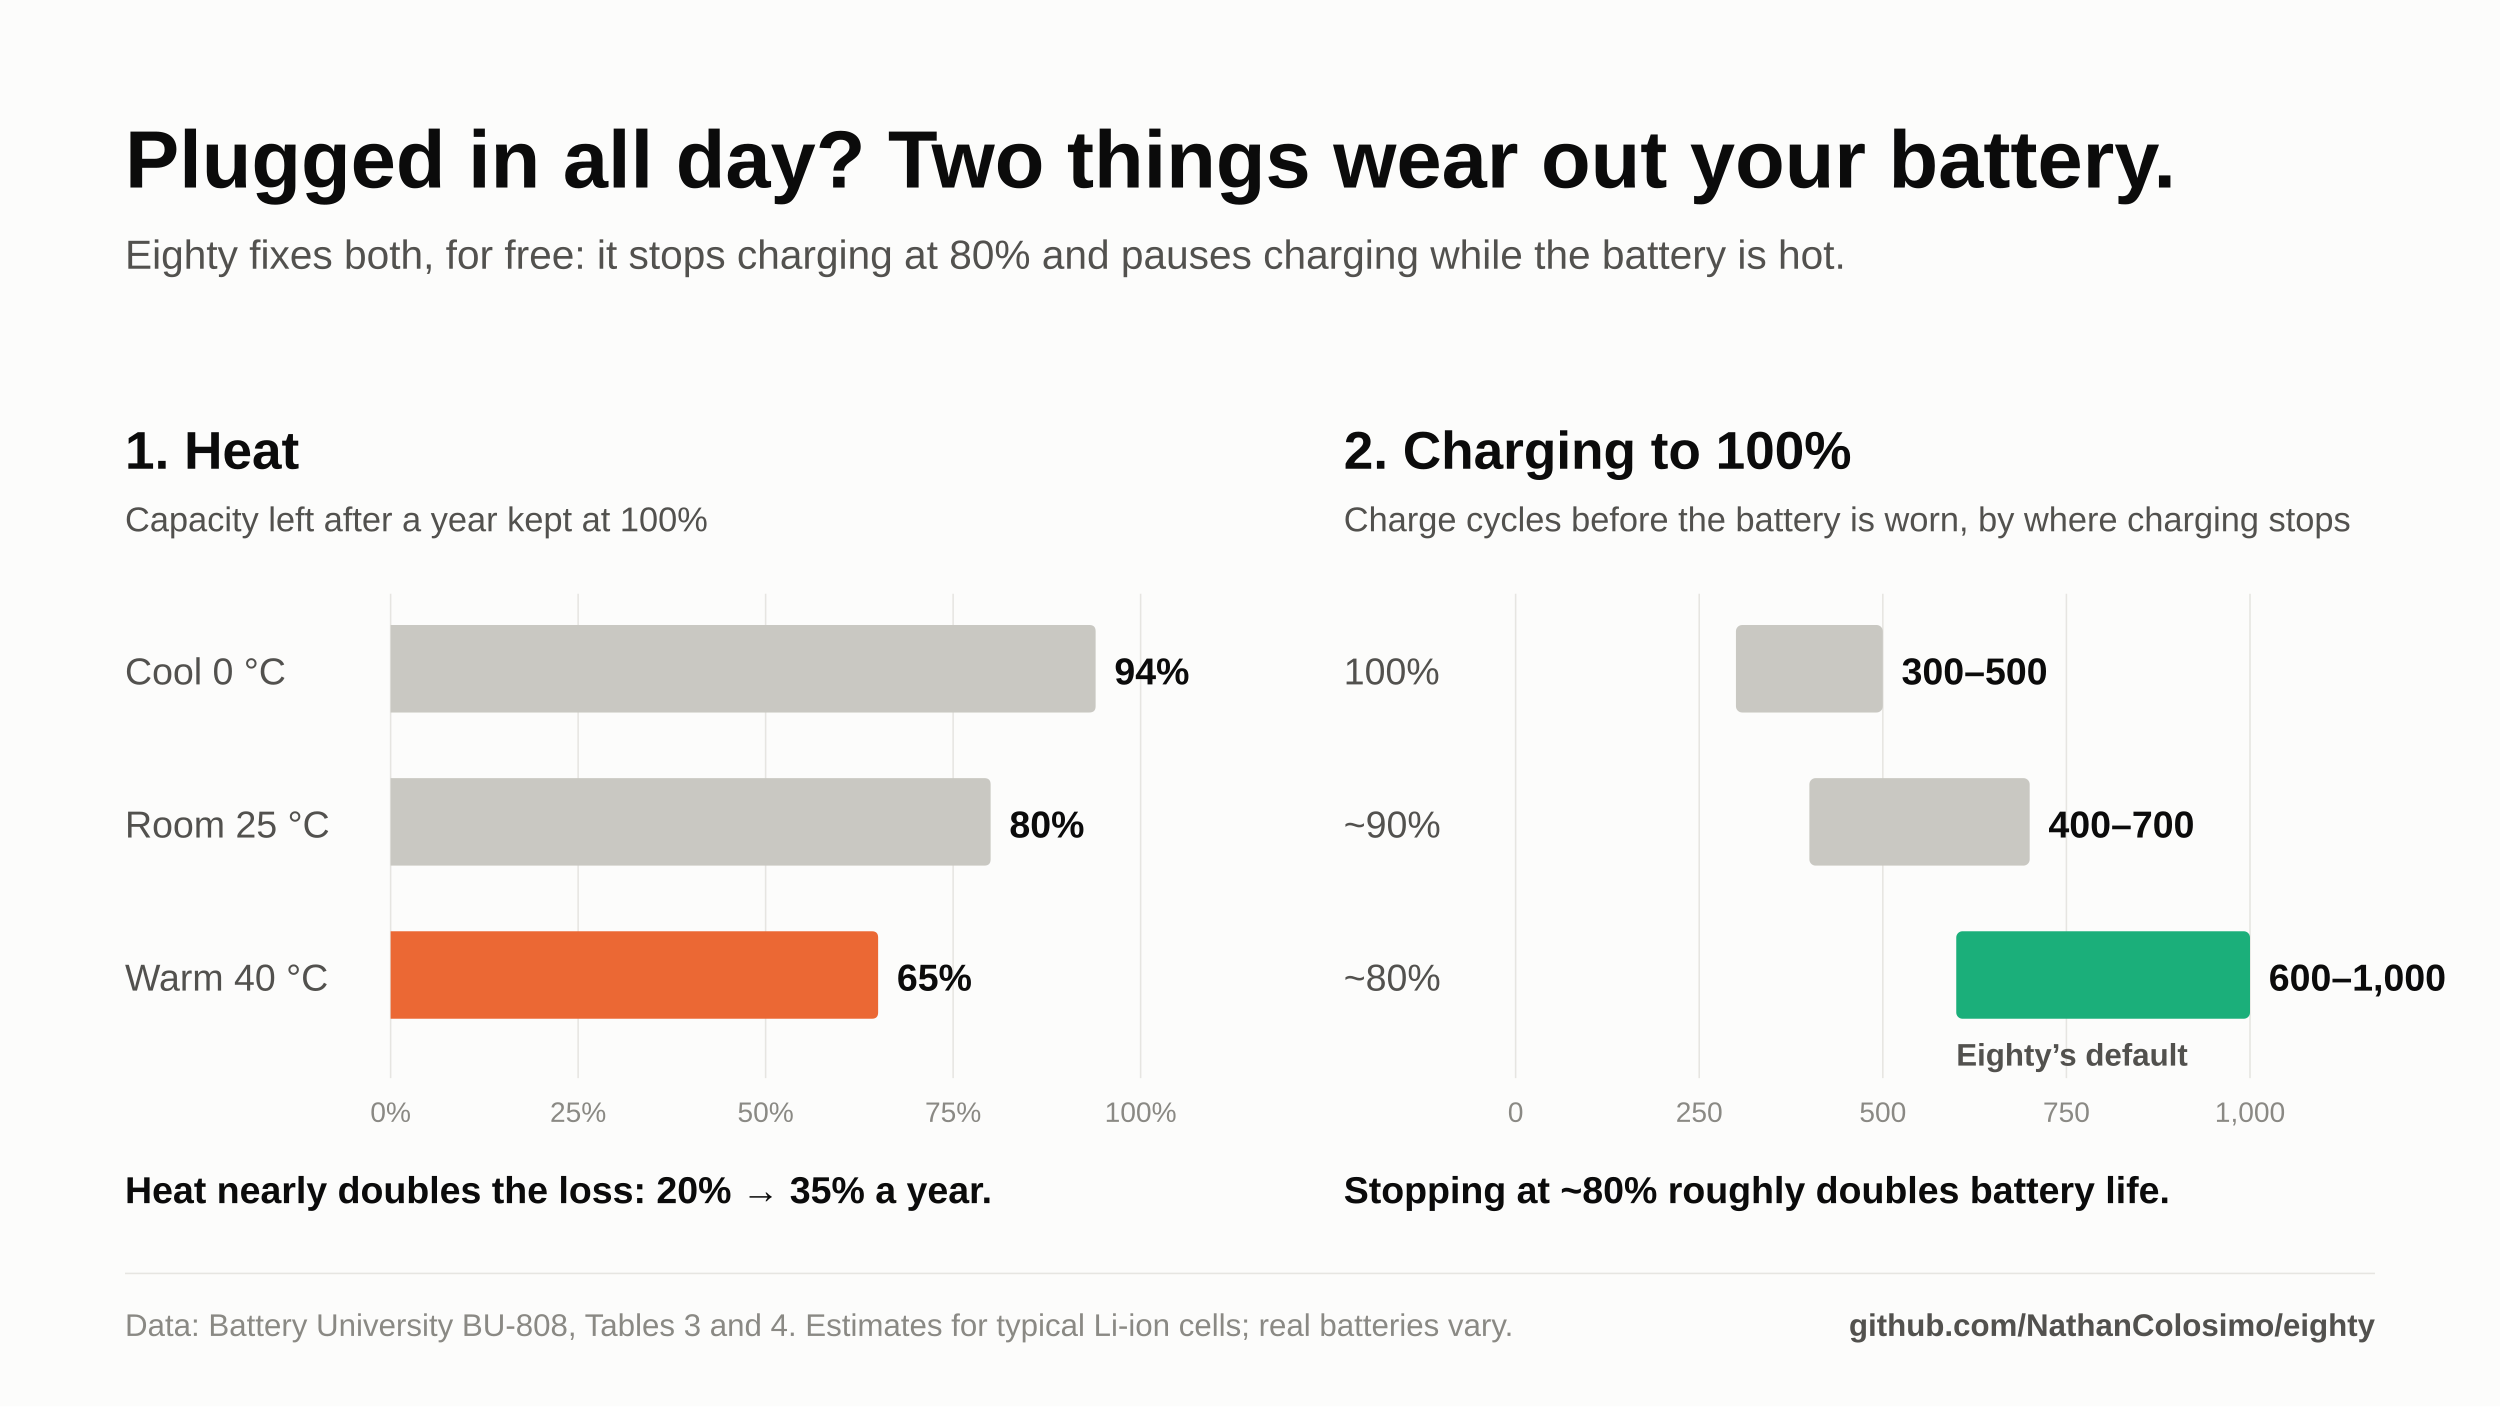
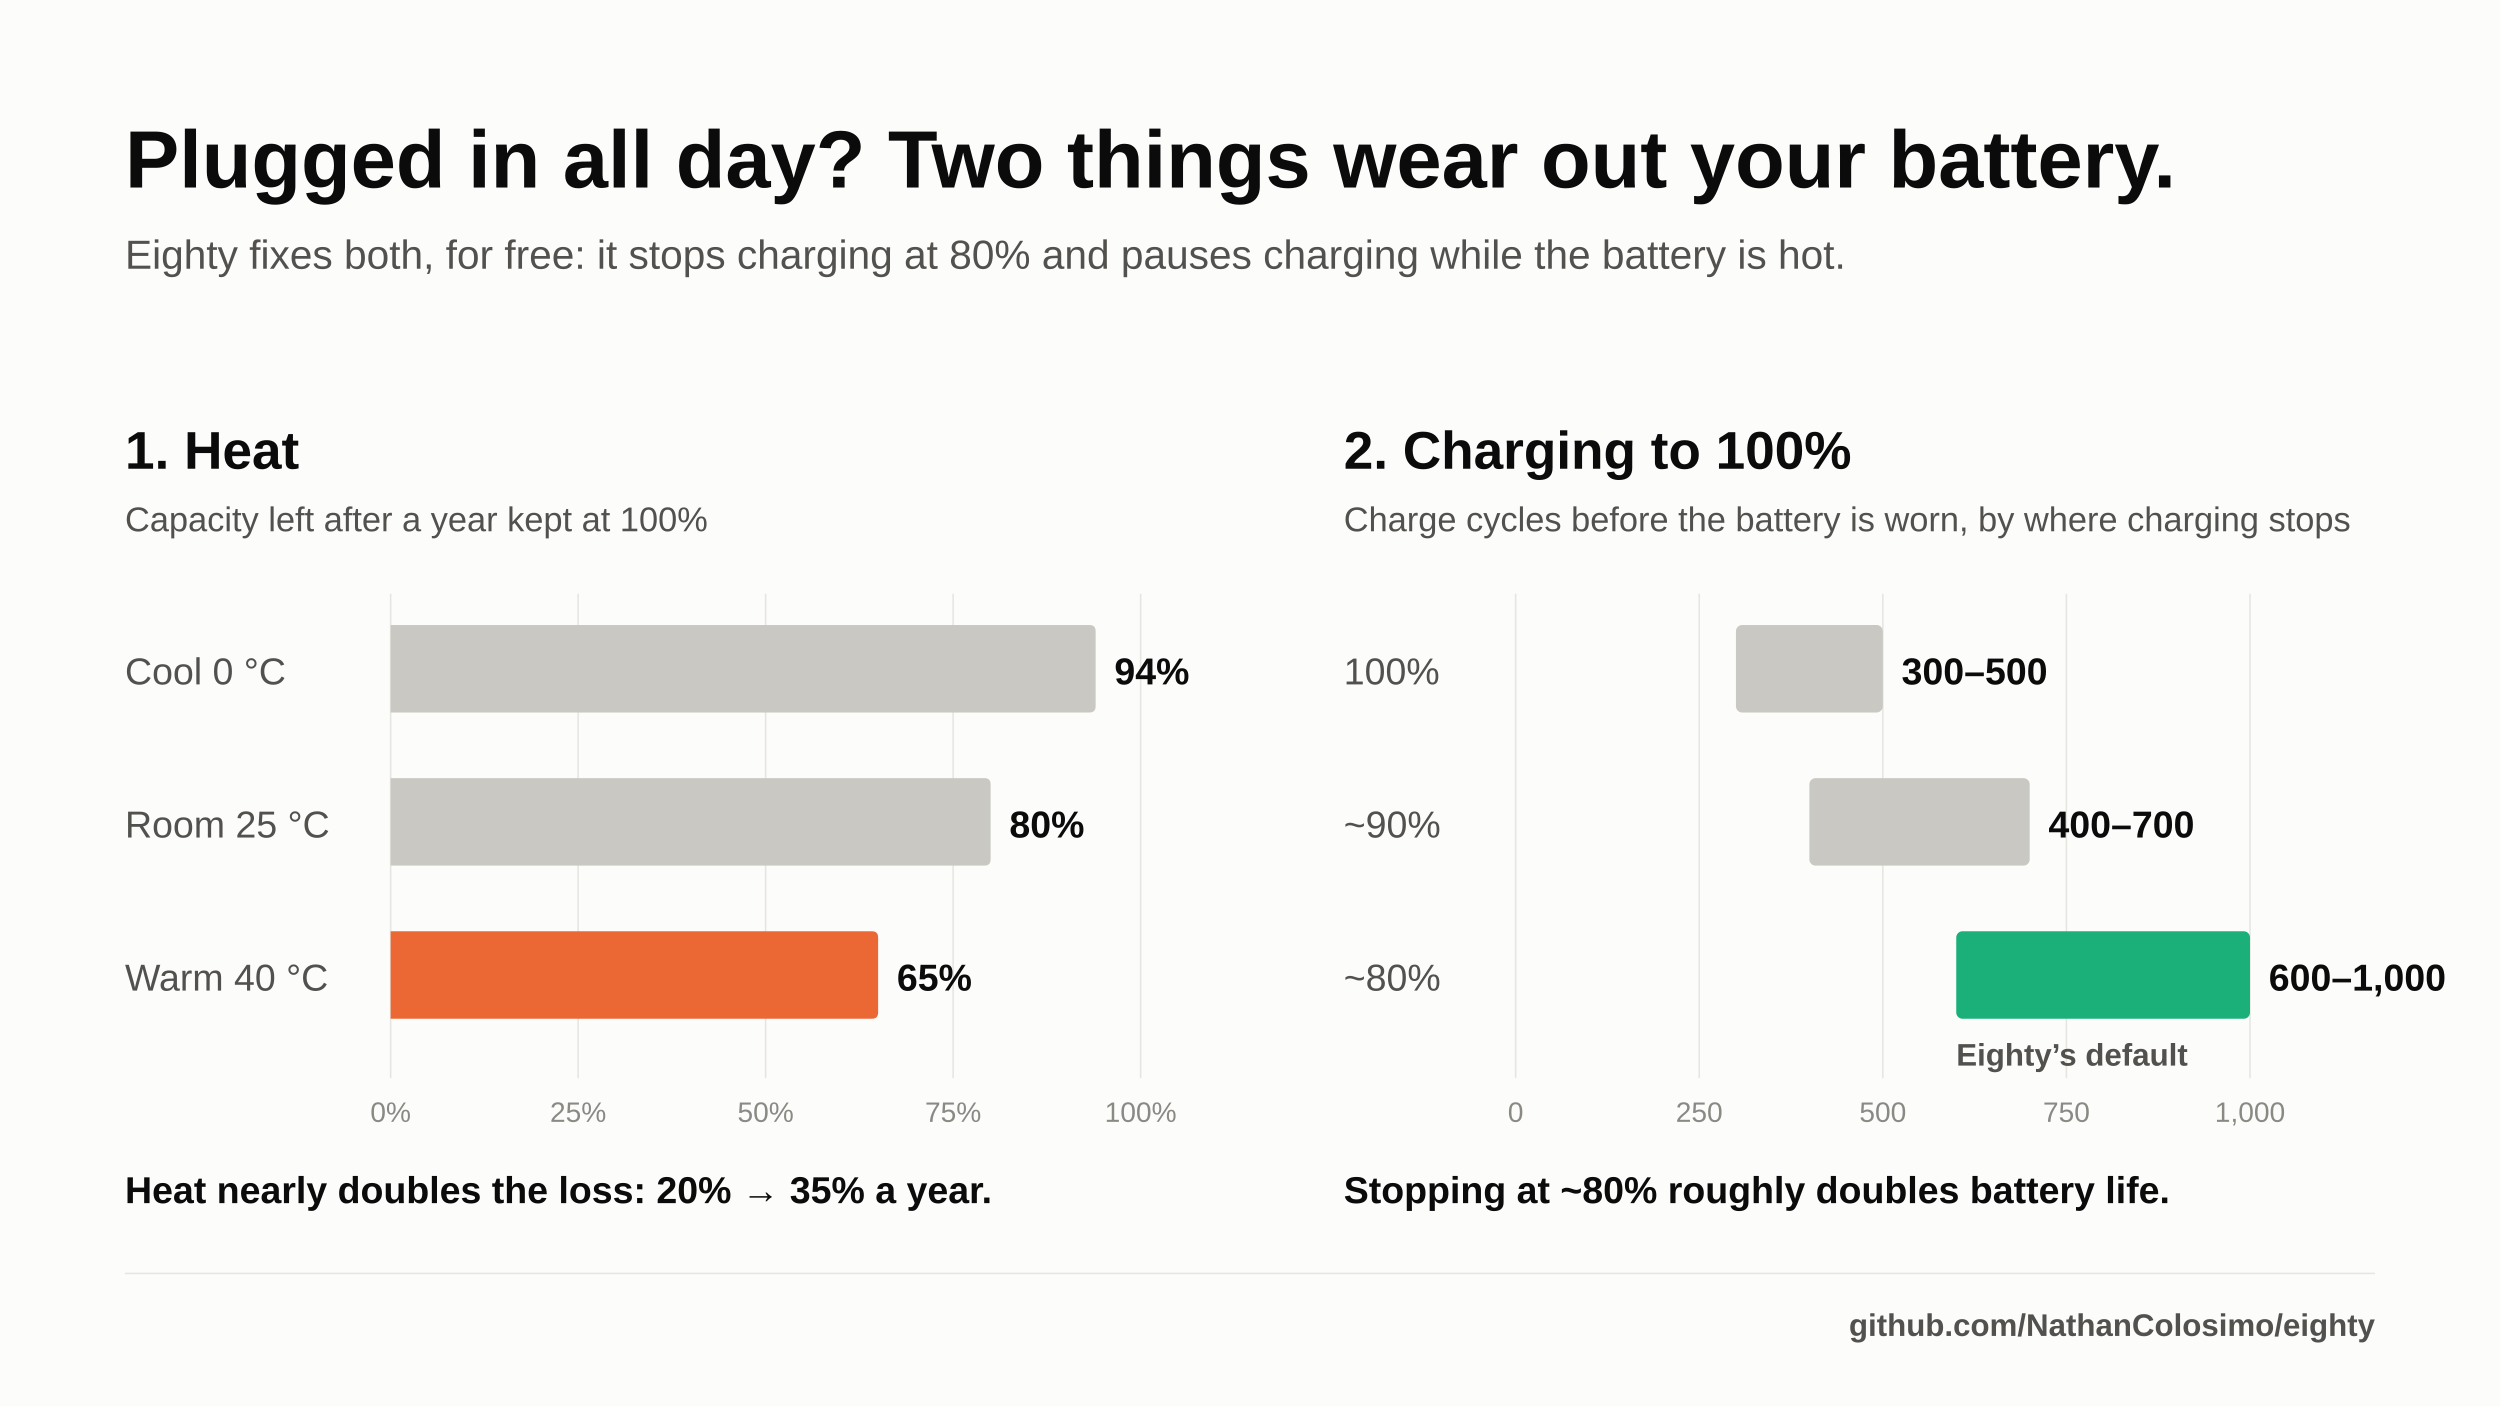
<svg xmlns="http://www.w3.org/2000/svg" width="1600" height="900" viewBox="0 0 1600 900" font-family="-apple-system, BlinkMacSystemFont, 'SF Pro Display', 'Helvetica Neue', Arial, sans-serif" role="img" aria-label="Battery wear: heat and charging to 100%">
  <rect width="1600" height="900" fill="#fcfcfb" />
  <text x="80" y="120" font-size="52" font-weight="750" fill="#0b0b0b" text-anchor="start">Plugged in all day? Two things wear out your battery.</text>
  <text x="80" y="172" font-size="26" font-weight="400" fill="#52514e" text-anchor="start">Eighty fixes both, for free: it stops charging at 80% and pauses charging while the battery is hot.</text>
  <text x="80" y="300" font-size="34" font-weight="700" fill="#0b0b0b" text-anchor="start">1. Heat</text>
  <text x="80" y="340" font-size="22" font-weight="400" fill="#52514e" text-anchor="start">Capacity left after a year kept at 100%</text>
  <text x="80" y="770" font-size="24" font-weight="600" fill="#0b0b0b" text-anchor="start">Heat nearly doubles the loss: 20% → 35% a year.</text>
  <line x1="250.0" y1="380" x2="250.0" y2="690" stroke="#e6e5e1" stroke-width="1" />
  <text x="250.0" y="718" font-size="18" font-weight="400" fill="#8a8984" text-anchor="middle">0%</text>
  <line x1="370.0" y1="380" x2="370.0" y2="690" stroke="#e6e5e1" stroke-width="1" />
  <text x="370.0" y="718" font-size="18" font-weight="400" fill="#8a8984" text-anchor="middle">25%</text>
  <line x1="490.0" y1="380" x2="490.0" y2="690" stroke="#e6e5e1" stroke-width="1" />
  <text x="490.0" y="718" font-size="18" font-weight="400" fill="#8a8984" text-anchor="middle">50%</text>
  <line x1="610.0" y1="380" x2="610.0" y2="690" stroke="#e6e5e1" stroke-width="1" />
  <text x="610.0" y="718" font-size="18" font-weight="400" fill="#8a8984" text-anchor="middle">75%</text>
  <line x1="730.0" y1="380" x2="730.0" y2="690" stroke="#e6e5e1" stroke-width="1" />
  <text x="730.0" y="718" font-size="18" font-weight="400" fill="#8a8984" text-anchor="middle">100%</text>
  <text x="80" y="438" font-size="24" font-weight="400" fill="#52514e" text-anchor="start">Cool  0 °C</text>
  <path d="M250,400 H697.2 Q701.2,400 701.2,404 V452 Q701.2,456 697.2,456 H250 Z" fill="#c9c8c2" />
  <text x="713.2" y="438" font-size="24" font-weight="650" fill="#0b0b0b" text-anchor="start">94%</text>
  <text x="80" y="536" font-size="24" font-weight="400" fill="#52514e" text-anchor="start">Room  25 °C</text>
  <path d="M250,498 H630.0 Q634.0,498 634.0,502 V550 Q634.0,554 630.0,554 H250 Z" fill="#c9c8c2" />
  <text x="646.0" y="536" font-size="24" font-weight="650" fill="#0b0b0b" text-anchor="start">80%</text>
  <text x="80" y="634" font-size="24" font-weight="400" fill="#52514e" text-anchor="start">Warm  40 °C</text>
  <path d="M250,596 H558.0 Q562.0,596 562.0,600 V648 Q562.0,652 558.0,652 H250 Z" fill="#eb6834" />
  <text x="574.0" y="634" font-size="24" font-weight="650" fill="#0b0b0b" text-anchor="start">65%</text>
  <text x="860" y="300" font-size="34" font-weight="700" fill="#0b0b0b" text-anchor="start">2. Charging to 100%</text>
  <text x="860" y="340" font-size="22" font-weight="400" fill="#52514e" text-anchor="start">Charge cycles before the battery is worn, by where charging stops</text>
  <text x="860" y="770" font-size="24" font-weight="600" fill="#0b0b0b" text-anchor="start">Stopping at ~80% roughly doubles battery life.</text>
  <line x1="970.0" y1="380" x2="970.0" y2="690" stroke="#e6e5e1" stroke-width="1" />
  <text x="970.0" y="718" font-size="18" font-weight="400" fill="#8a8984" text-anchor="middle">0</text>
  <line x1="1087.5" y1="380" x2="1087.5" y2="690" stroke="#e6e5e1" stroke-width="1" />
  <text x="1087.5" y="718" font-size="18" font-weight="400" fill="#8a8984" text-anchor="middle">250</text>
  <line x1="1205.0" y1="380" x2="1205.0" y2="690" stroke="#e6e5e1" stroke-width="1" />
  <text x="1205.0" y="718" font-size="18" font-weight="400" fill="#8a8984" text-anchor="middle">500</text>
  <line x1="1322.5" y1="380" x2="1322.5" y2="690" stroke="#e6e5e1" stroke-width="1" />
  <text x="1322.5" y="718" font-size="18" font-weight="400" fill="#8a8984" text-anchor="middle">750</text>
  <line x1="1440.0" y1="380" x2="1440.0" y2="690" stroke="#e6e5e1" stroke-width="1" />
  <text x="1440.0" y="718" font-size="18" font-weight="400" fill="#8a8984" text-anchor="middle">1,000</text>
  <text x="860" y="438" font-size="24" font-weight="400" fill="#52514e" text-anchor="start">100%</text>
  <rect x="1111.0" y="400" width="94.0" height="56" rx="4" fill="#c9c8c2" />
  <text x="1217.0" y="438" font-size="24" font-weight="650" fill="#0b0b0b" text-anchor="start">300–500</text>
  <text x="860" y="536" font-size="24" font-weight="400" fill="#52514e" text-anchor="start">~90%</text>
  <rect x="1158.0" y="498" width="141.0" height="56" rx="4" fill="#c9c8c2" />
  <text x="1311.0" y="536" font-size="24" font-weight="650" fill="#0b0b0b" text-anchor="start">400–700</text>
  <text x="860" y="634" font-size="24" font-weight="400" fill="#52514e" text-anchor="start">~80%</text>
  <rect x="1252.0" y="596" width="188.0" height="56" rx="4" fill="#1baf7a" />
  <text x="1452.0" y="634" font-size="24" font-weight="650" fill="#0b0b0b" text-anchor="start">600–1,000</text>
  <text x="1252.0" y="682" font-size="20" font-weight="600" fill="#52514e" text-anchor="start">Eighty’s default</text>
  <line x1="80" y1="815" x2="1520" y2="815" stroke="#e6e5e1" stroke-width="1" />
-   <text x="80" y="855" font-size="20" font-weight="400" fill="#8a8984" text-anchor="start">Data: Battery University BU-808, Tables 3 and 4. Estimates for typical Li-ion cells; real batteries vary.</text>
  <text x="1520" y="855" font-size="20" font-weight="600" fill="#52514e" text-anchor="end">github.com/NathanColosimo/eighty</text>
</svg>
